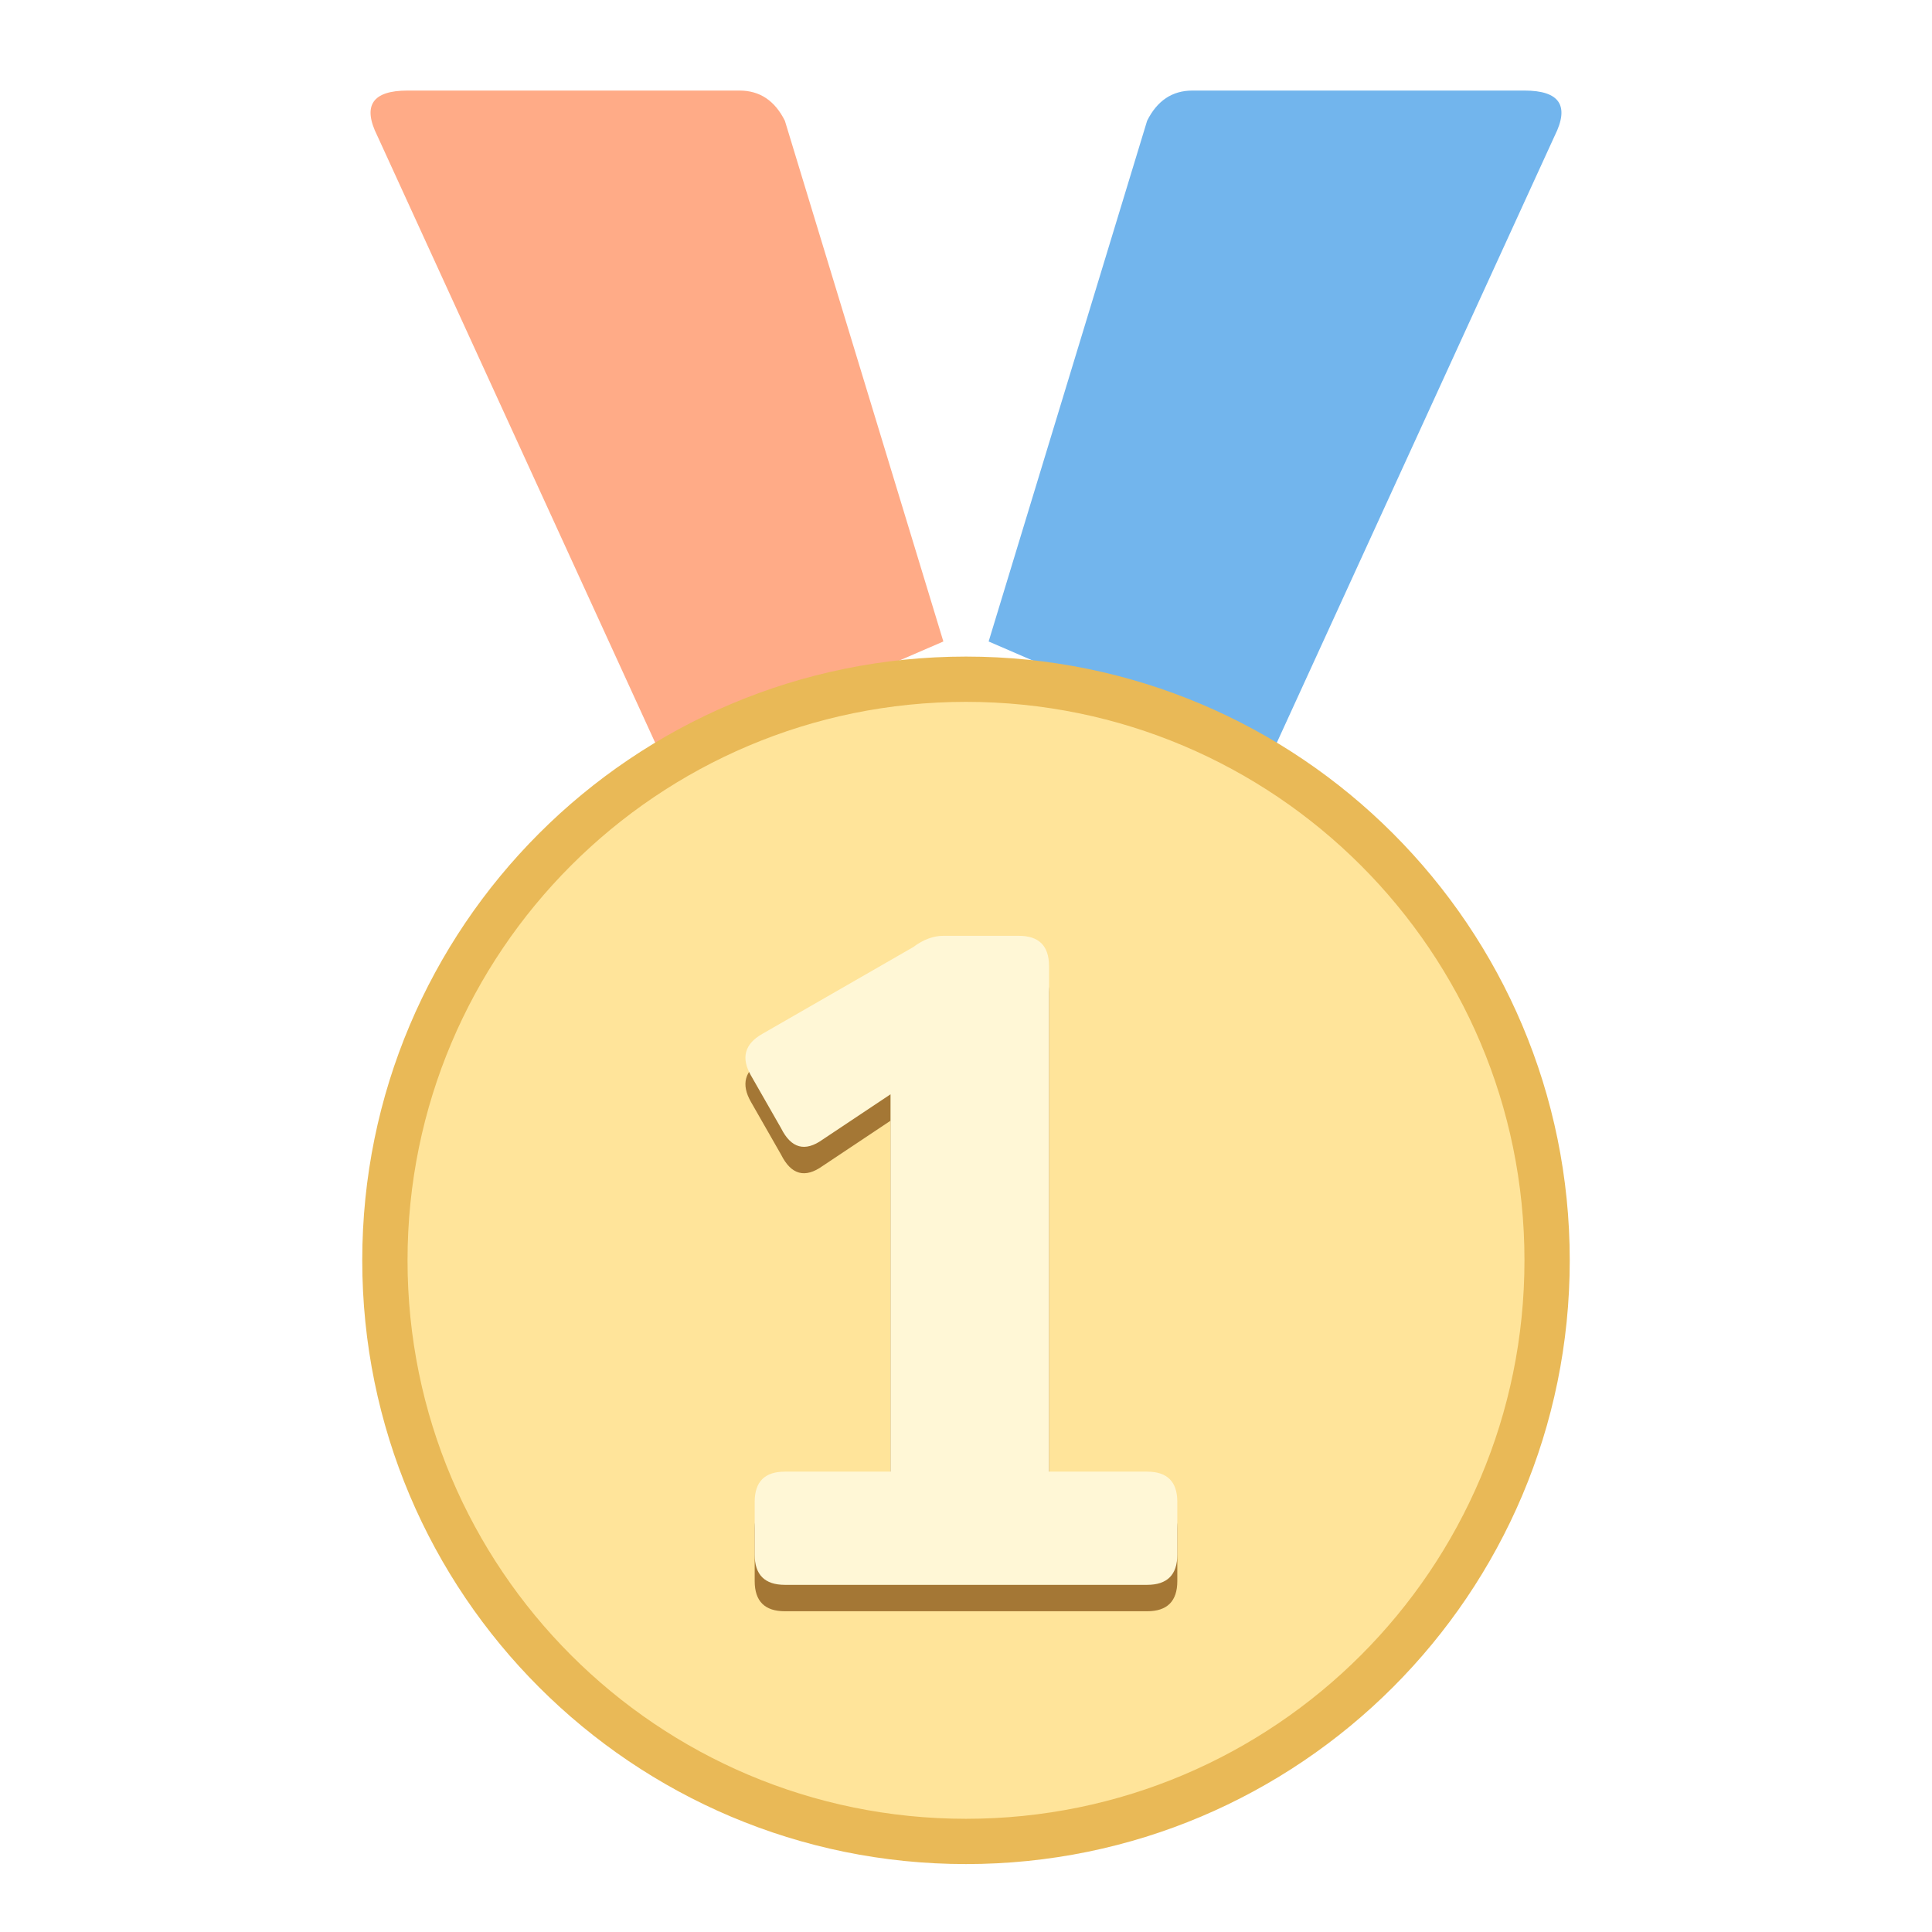
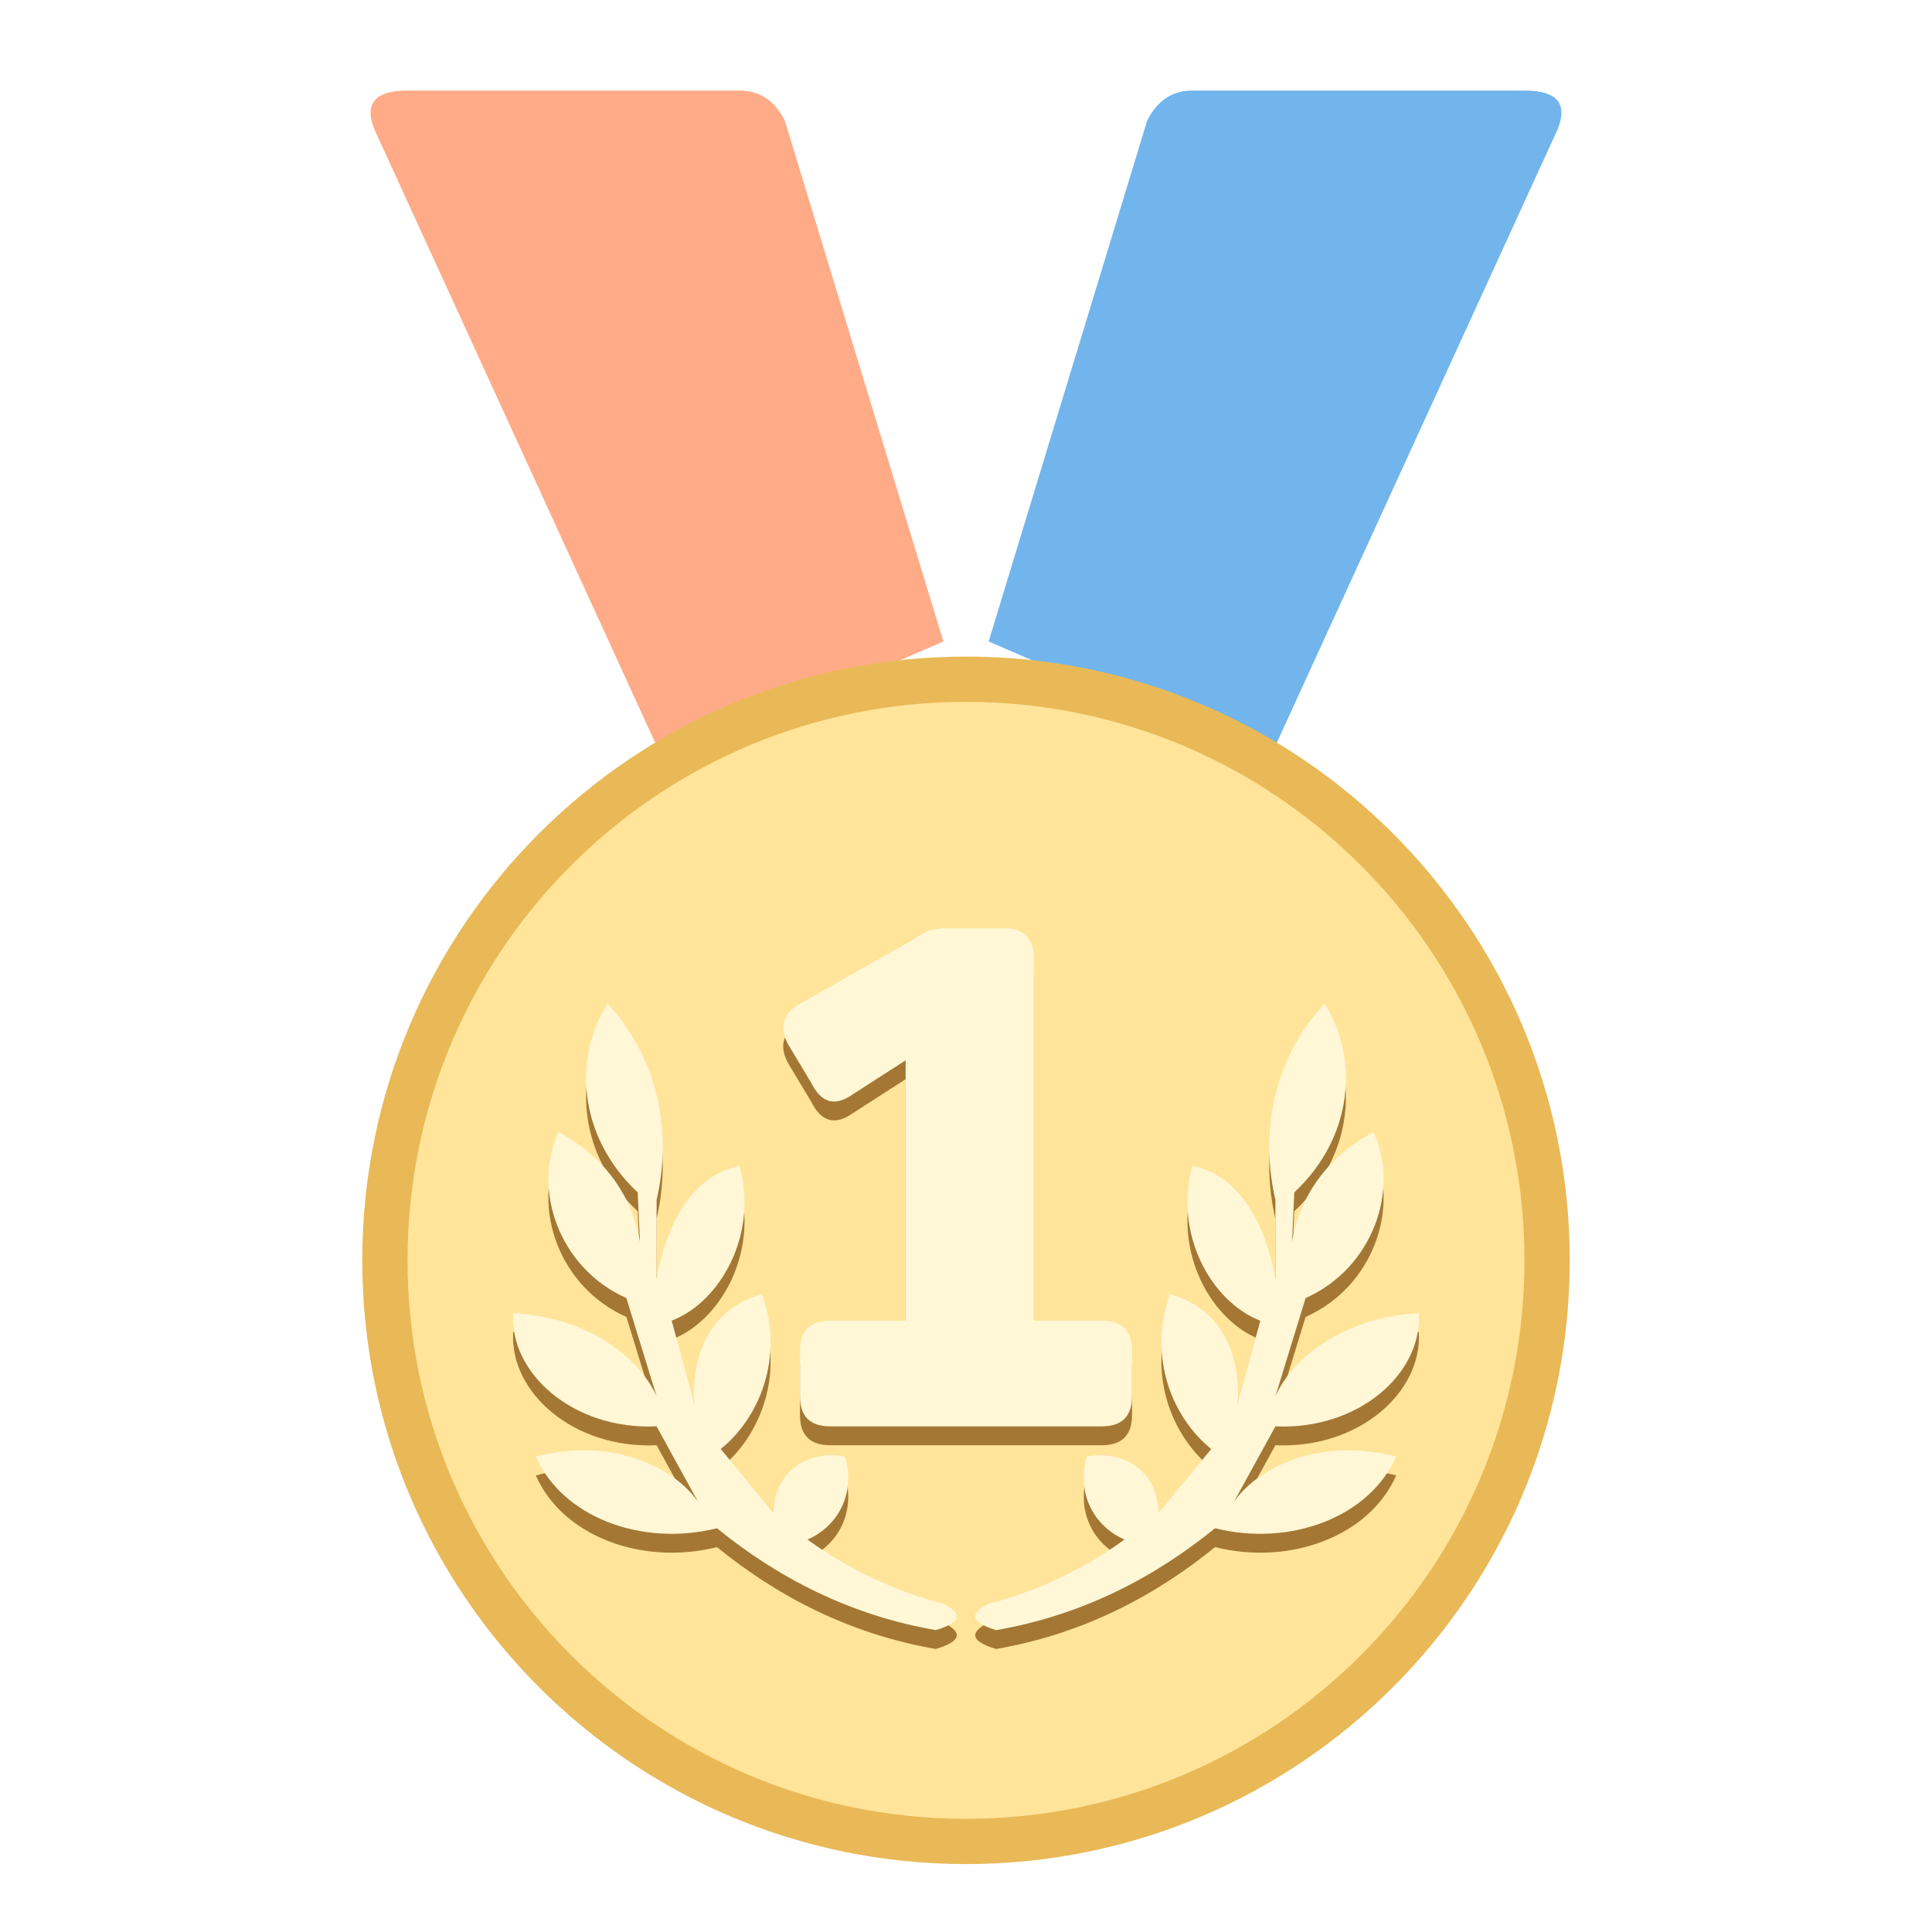
<svg xmlns="http://www.w3.org/2000/svg" width="512" height="512" viewBox="0 0 512 512">
+   <defs>
+     <path id="number" d="M250 246H266Q274 246 274 254V350H292Q300 350 300 358V370Q300 378 292 378H220Q212 378 212 370V358Q212 350 220 350H240V281L226 290Q219 295 215 287L209 277Q205 270 212 266L242 249Q246 246 250 246Z" />
+     <path id="olive" d="M248 432C225 428 206 418 190 405C170 410 149 402 142 386C161 381 178 388 185 398L174 378C152 379 135 364 136 348C155 349 169 359 174 370L166 344C148 336 141 315 148 300C165 309 171 325 170 338L169 316C153 301 152 280 161 266C175 281 178 301 174 318L174 339C177 322 185 311 196 309C201 327 191 345 178 350L184 372C183 357 190 346 202 343C208 360 201 376 191 384L205 401C205 391 213 384 224 386C227 397 221 405 214 408C225 416 238 422 250 425Q258 429 248 432Z" />
+   </defs>
  <path d="M108 24H196Q204 24 208 32L250 170L176 202L100 36Q94 24 108 24Z" fill="#FFAB87" />
  <path d="M316 24H404Q418 24 412 36L336 202L262 170L304 32Q308 24 316 24Z" fill="#72B5ED" />
  <circle cx="256" cy="334" r="154" fill="#FFE49A" stroke="#E9B957" stroke-width="12" />
-   <g>
-     <path d="M250 248H270Q278 248 278 256V390H304Q312 390 312 398V412Q312 420 304 420H208Q200 420 200 412V398Q200 390 208 390H236V290L218 302Q211 307 207 299L199 285Q195 278 202 274L242 251Q246 248 250 248Z" transform="translate(0 7)" fill="#A47735" />
-     <path d="M250 248H270Q278 248 278 256V390H304Q312 390 312 398V412Q312 420 304 420H208Q200 420 200 412V398Q200 390 208 390H236V290L218 302Q211 307 207 299L199 285Q195 278 202 274L242 251Q246 248 250 248Z" fill="#FFF7D6" />
+   <g fill="#A47735" transform="translate(0 5)">
+     <use href="#number" />
+     <use href="#olive" />
+     <use href="#olive" transform="translate(512 0) scale(-1 1)" />
+   </g>
+   <g fill="#FFF7D6">
+     <use href="#number" />
+     <use href="#olive" />
+     <use href="#olive" transform="translate(512 0) scale(-1 1)" />
  </g>
</svg>
